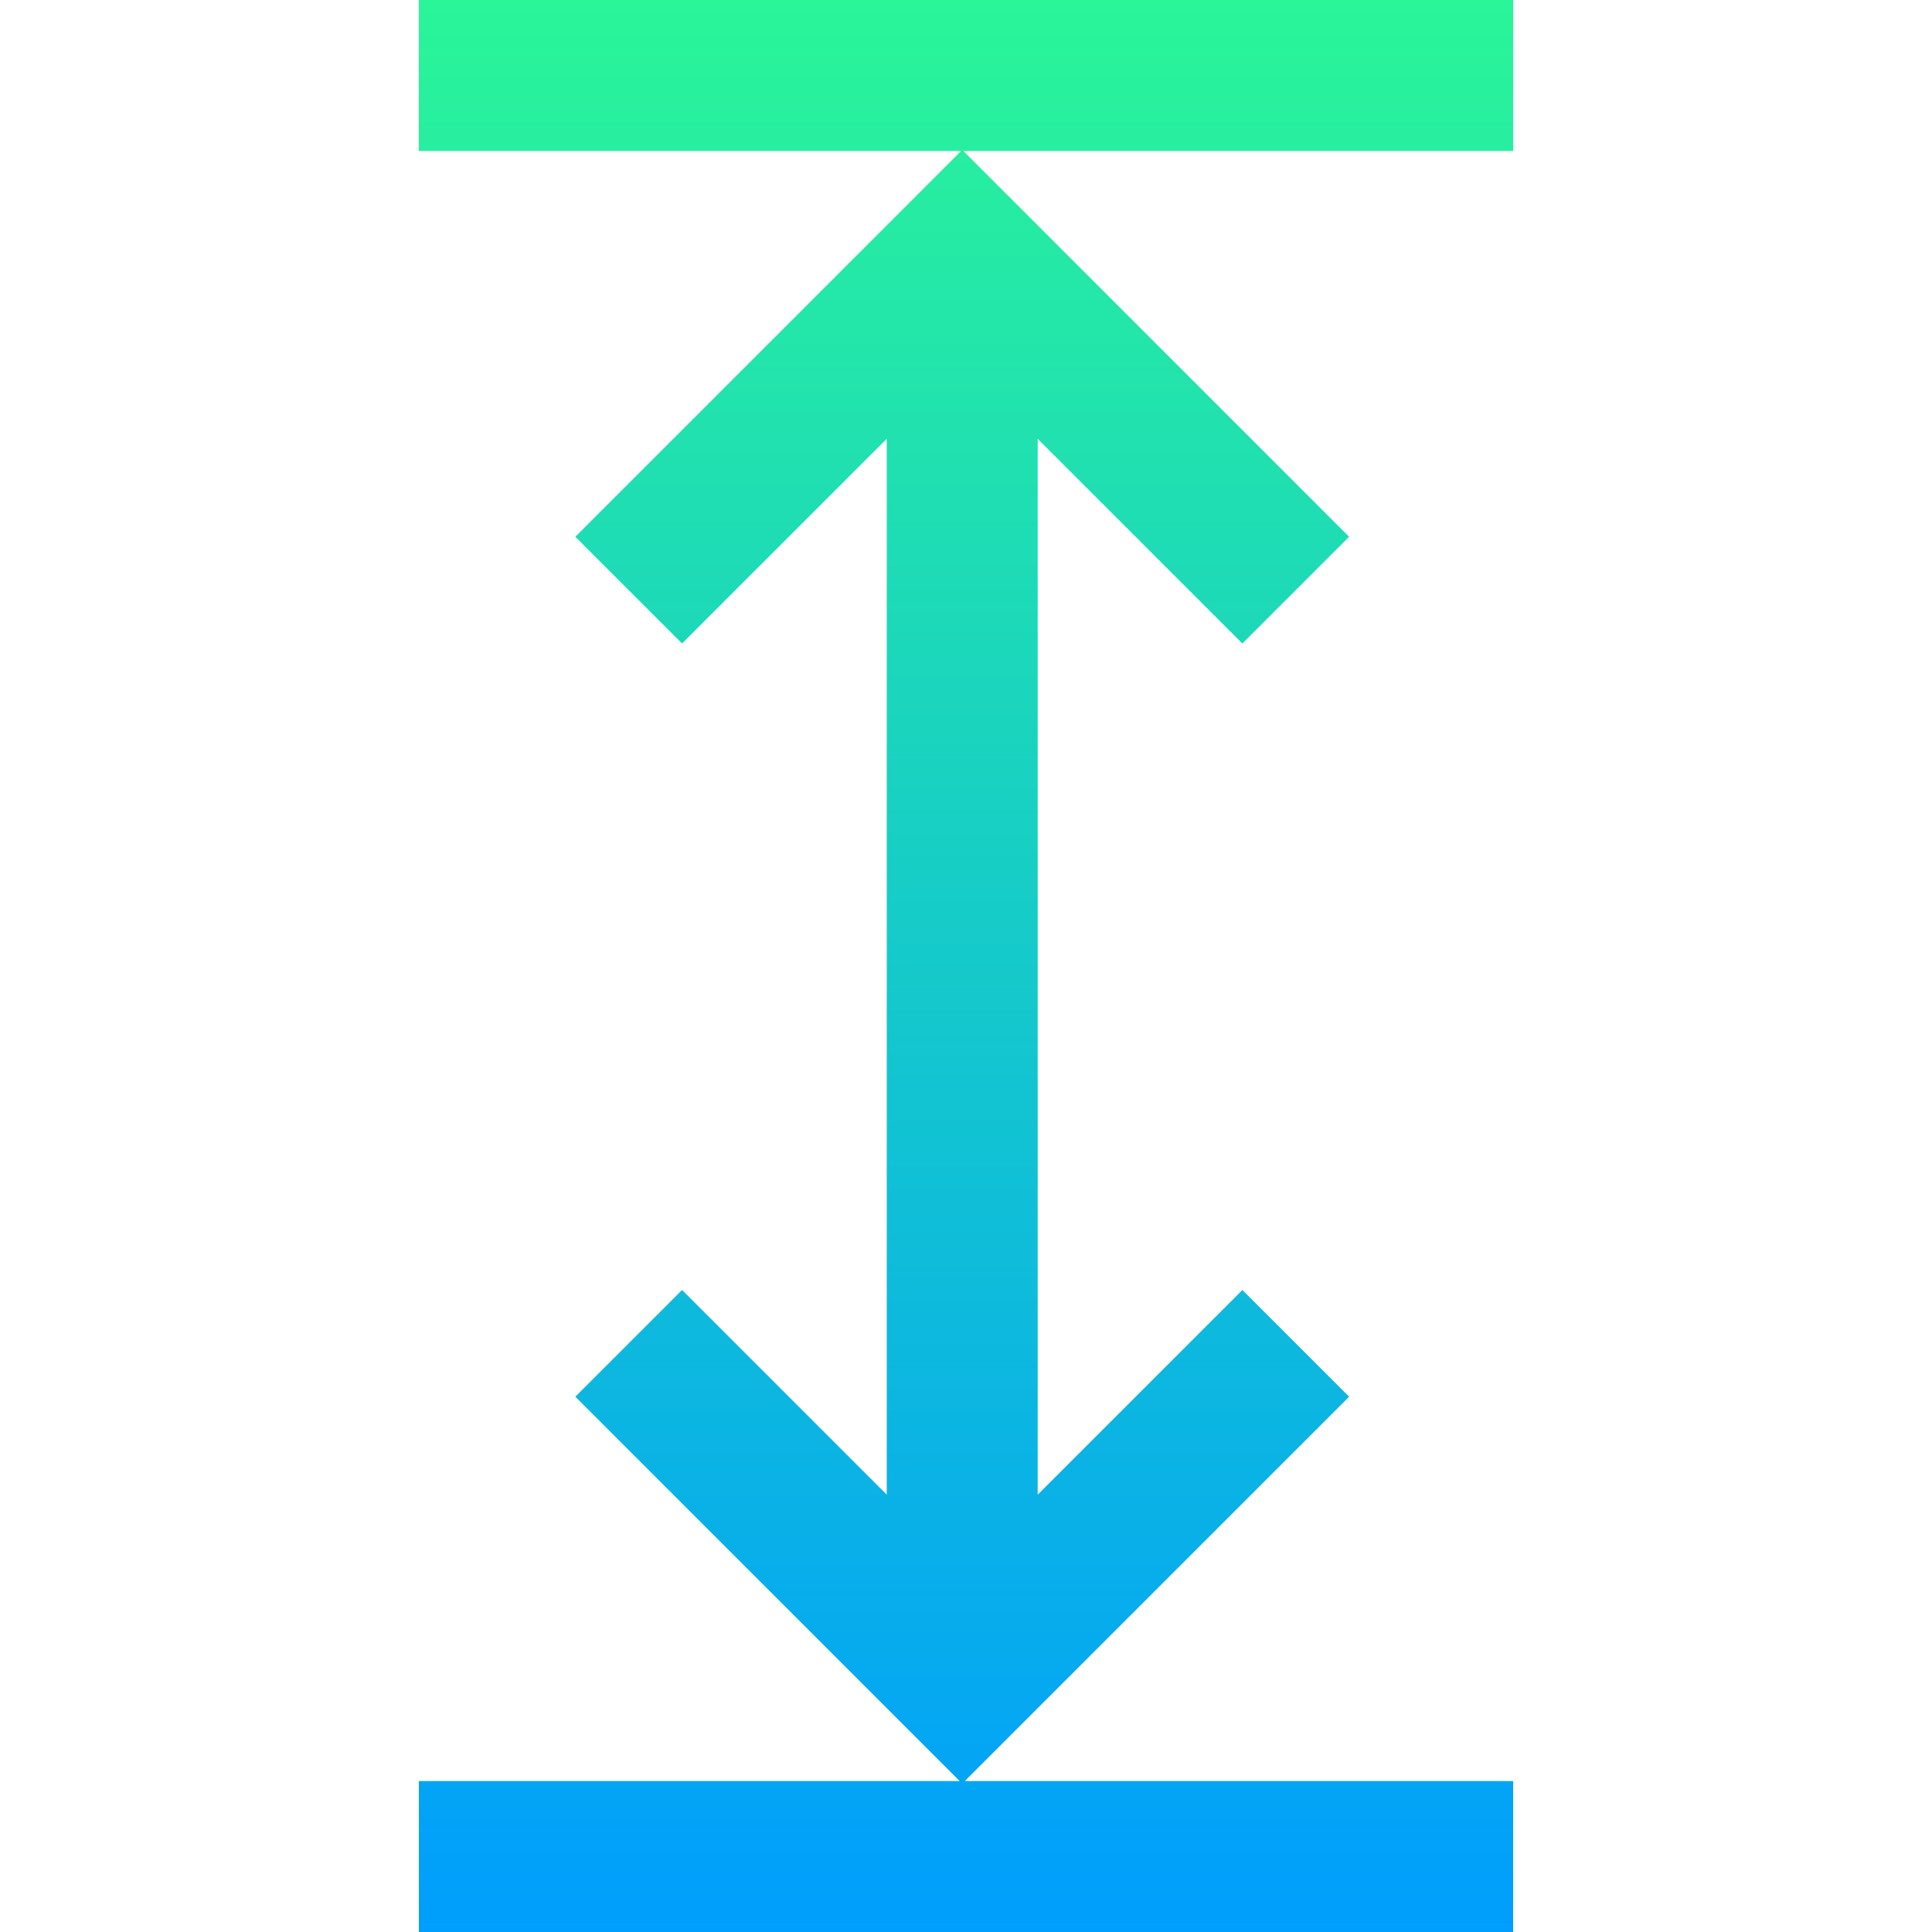
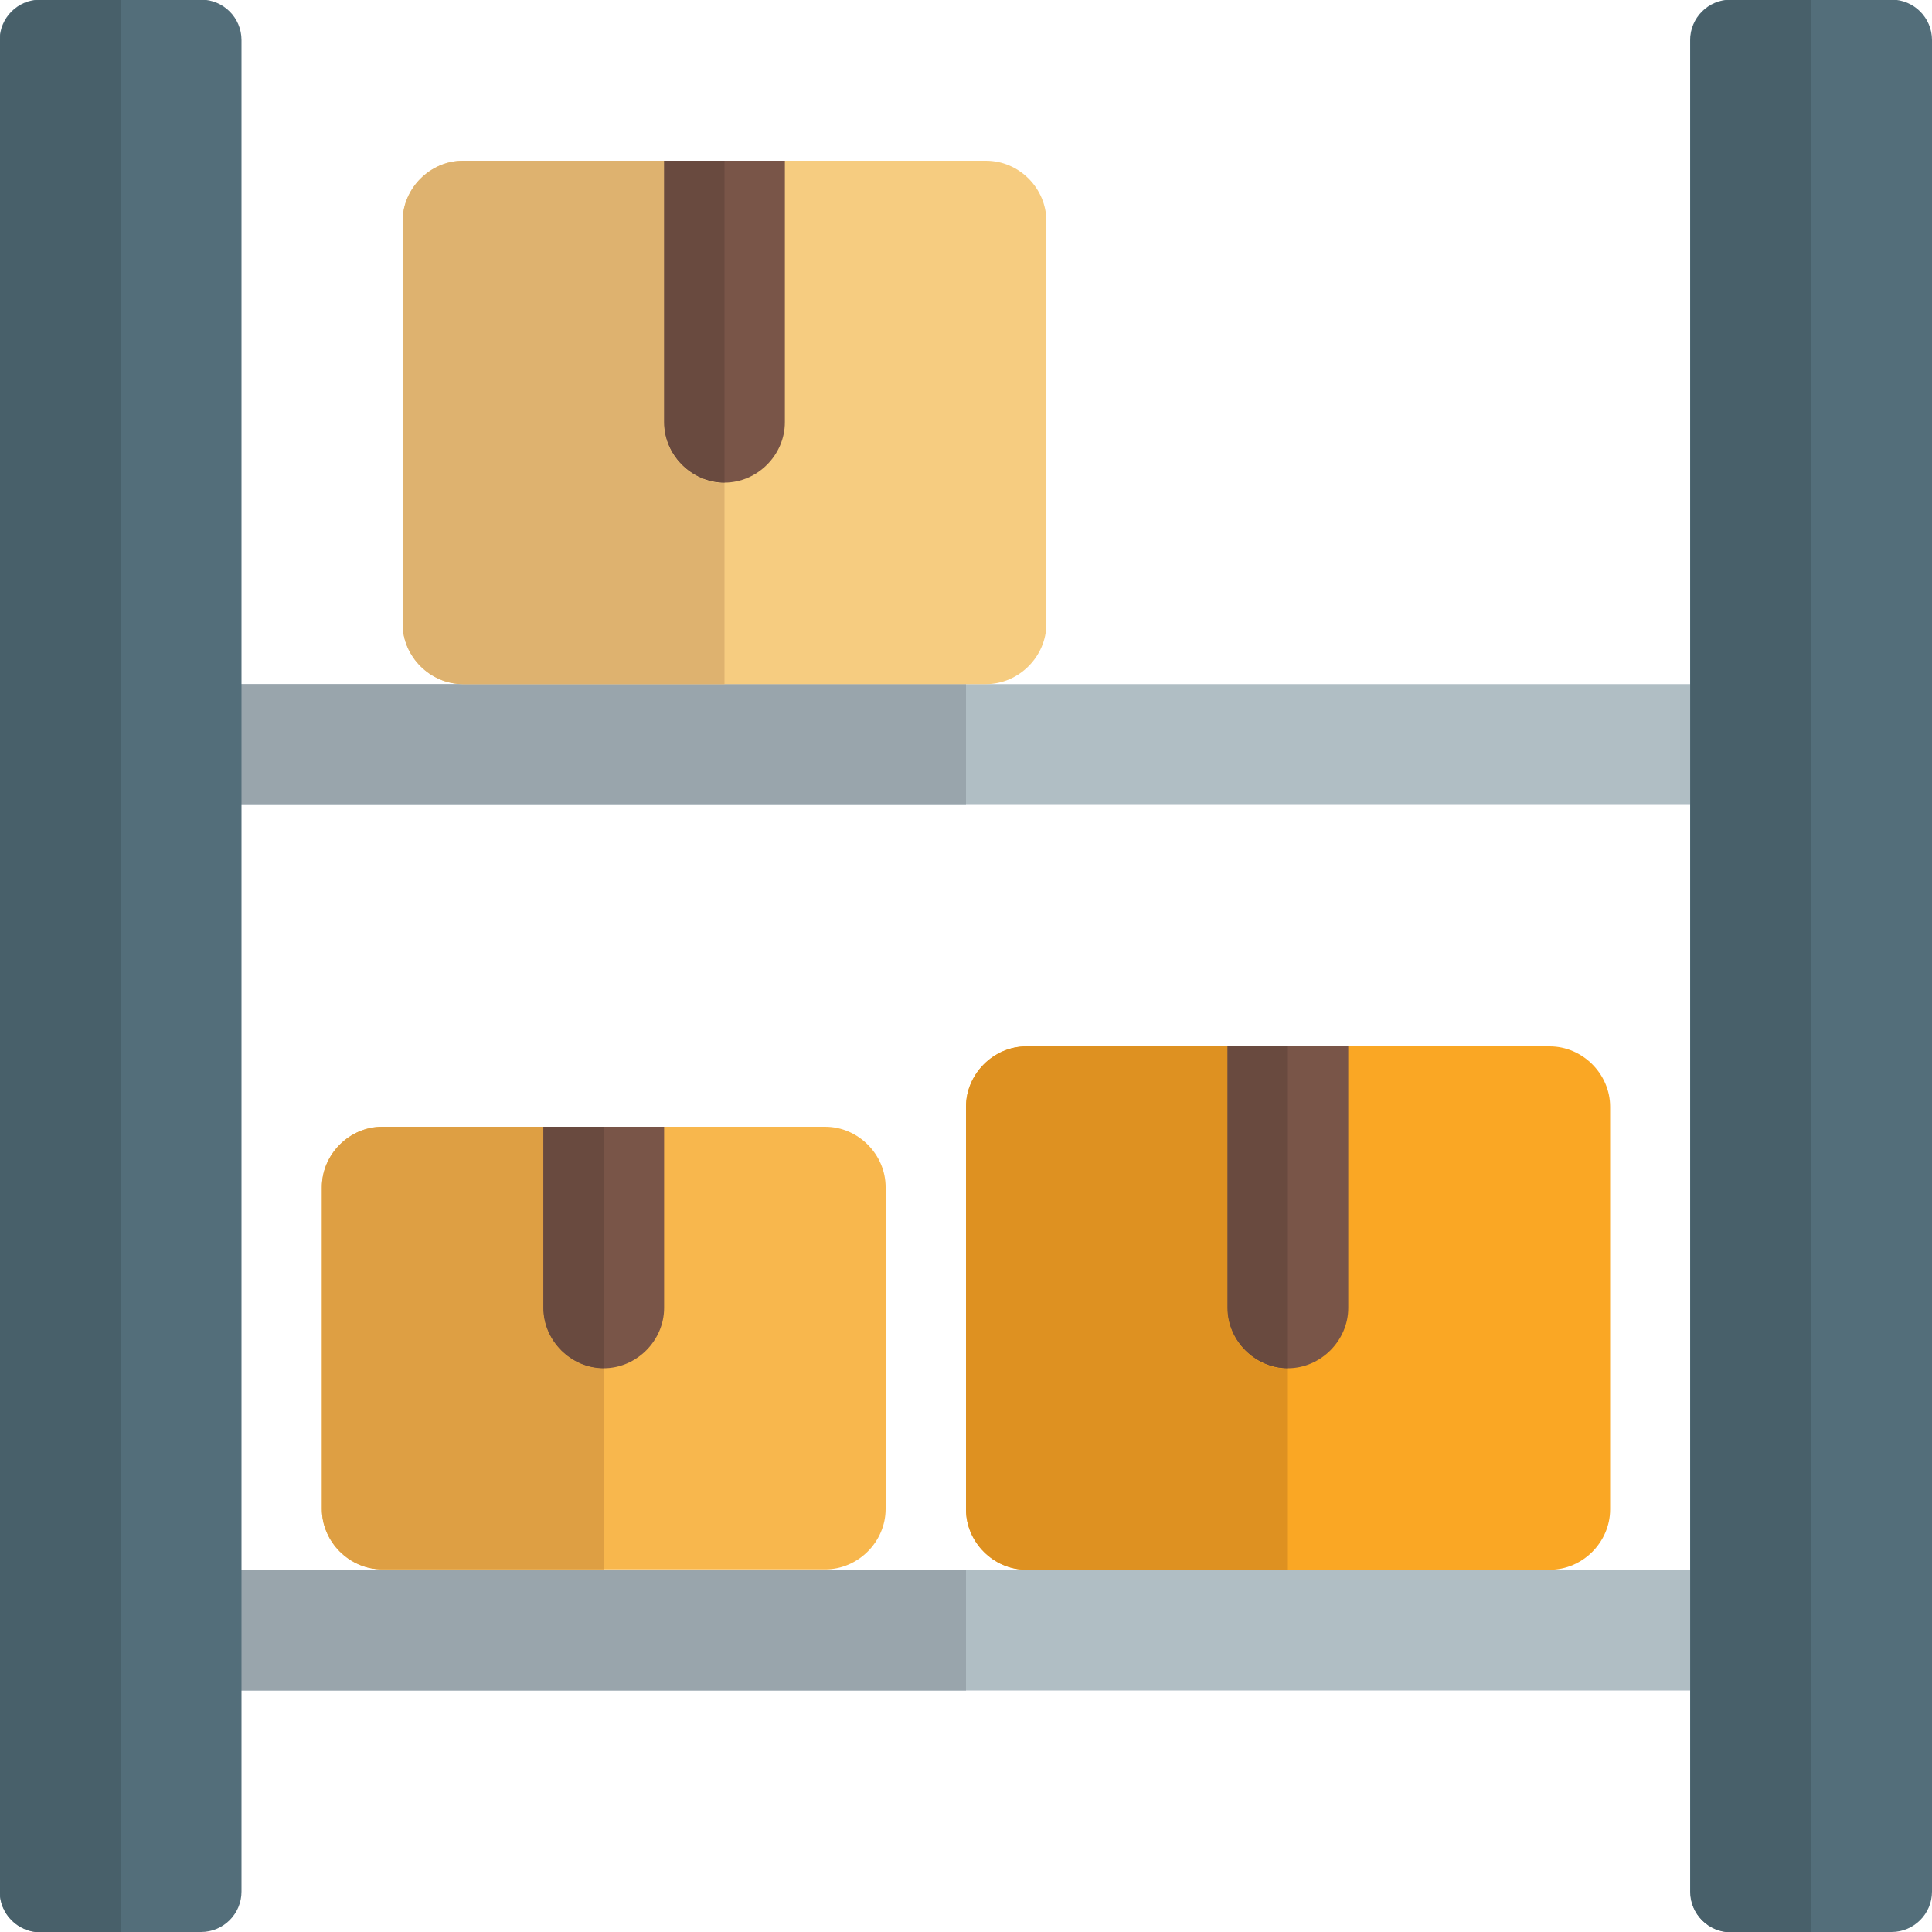
- <svg xmlns="http://www.w3.org/2000/svg" version="1.1" id="Capa_1" x="0px" y="0px" viewBox="0 0 512 512" style="enable-background:new 0 0 512 512;" xml:space="preserve">
-   <linearGradient id="SVGID_1_" gradientUnits="userSpaceOnUse" x1="256" y1="514" x2="256" y2="2" gradientTransform="matrix(1 0 0 -1 0 514)">
-     <stop offset="0" style="stop-color:#2AF598" />
-     <stop offset="1" style="stop-color:#009EFD" />
-   </linearGradient>
-   <polygon style="fill:url(#SVGID_1_);" points="401,0 111,0 111,40 254.716,40 152.469,142.246 180.754,170.53 235,116.284   235,396.104 180.754,341.858 152.469,370.142 254.328,472 111,472 111,512 401,512 401,472 255.672,472 357.531,370.142   329.246,341.858 275,396.104 275,116.284 329.246,170.53 357.531,142.246 255.284,40 401,40 " />
-   <g>
- </g>
-   <g>
- </g>
-   <g>
- </g>
-   <g>
- </g>
-   <g>
- </g>
-   <g>
- </g>
-   <g>
- </g>
-   <g>
- </g>
-   <g>
- </g>
-   <g>
- </g>
-   <g>
- </g>
-   <g>
- </g>
-   <g>
- </g>
-   <g>
- </g>
-   <g>
- </g>
+ <svg xmlns="http://www.w3.org/2000/svg" version="1.1" id="Layer_1" x="0px" y="0px" viewBox="-164 42.3 512 512" style="enable-background:new -164 42.3 512 512;" xml:space="preserve">
+   <style type="text/css">
+ 	.st0{fill:#B0BEC4;}
+ 	.st1{fill:#99A5AC;}
+ 	.st2{fill:#F6CC80;}
+ 	.st3{fill:#795548;}
+ 	.st4{fill:#DEB26F;}
+ 	.st5{fill:#694A3F;}
+ 	.st6{fill:#F8B74D;}
+ 	.st7{fill:#DE9F43;}
+ 	.st8{fill:#FAA724;}
+ 	.st9{fill:#DE9121;}
+ 	.st10{fill:#536E7A;}
+ 	.st11{fill:#48606A;}
+ </style>
+   <path class="st0" d="M332,490.3h-480c-8.8,0-16-7.2-16-16c0-8.8,7.2-16,16-16h480c8.8,0,16,7.2,16,16  C348,483.1,340.8,490.3,332,490.3z" />
+   <path class="st0" d="M332,255.6h-480c-8.8,0-16-7.2-16-16c0-8.8,7.2-16,16-16h480c8.8,0,16,7.2,16,16  C348,248.4,340.8,255.6,332,255.6z" />
+   <path class="st1" d="M92,458.3h-240c-8.8,0-16,7.2-16,16c0,8.8,7.2,16,16,16H92V458.3z" />
+   <path class="st1" d="M92,223.6h-240c-8.8,0-16,7.2-16,16c0,8.8,7.2,16,16,16H92V223.6z" />
+   <path class="st2" d="M97.3,84.9H-41.3c-8.7,0-16,7.3-16,16v106.7c0,8.7,7.3,16,16,16H97.3c8.7,0,16-7.3,16-16V100.9  C113.3,92.2,106.1,84.9,97.3,84.9z" />
+   <path class="st3" d="M44,84.9v69.3c0,8.7-7.3,16-16,16s-16-7.3-16-16V84.9H44z" />
+   <path class="st4" d="M12,84.9h-53.3c-8.7,0-16,7.3-16,16v106.7c0,8.7,7.3,16,16,16H28v-53.3c-8.7,0-16-7.3-16-16V84.9z" />
+   <path class="st5" d="M28,84.9H12v69.3c0,8.7,7.3,16,16,16V84.9z" />
+   <path class="st6" d="M54.7,340.9H-62.7c-8.7,0-16,7.3-16,16v85.3c0,8.7,7.3,16,16,16H54.7c8.7,0,16-7.3,16-16v-85.3  C70.7,348.2,63.4,340.9,54.7,340.9z" />
+   <path class="st3" d="M12,340.9v48c0,8.7-7.3,16-16,16s-16-7.3-16-16v-48H12z" />
+   <path class="st7" d="M-20,340.9h-42.7c-8.7,0-16,7.3-16,16v85.3c0,8.7,7.3,16,16,16H-4v-53.3c-8.7,0-16-7.3-16-16V340.9z" />
+   <path class="st5" d="M-4,340.9h-16v48c0,8.7,7.3,16,16,16V340.9z" />
+   <path class="st8" d="M246.7,319.6H108c-8.7,0-16,7.3-16,16v106.7c0,8.7,7.3,16,16,16h138.7c8.7,0,16-7.3,16-16V335.6  C262.7,326.9,255.4,319.6,246.7,319.6z" />
+   <path class="st3" d="M193.3,319.6v69.3c0,8.7-7.3,16-16,16s-16-7.3-16-16v-69.3H193.3z" />
+   <path class="st9" d="M161.3,319.6H108c-8.7,0-16,7.3-16,16v106.7c0,8.7,7.3,16,16,16h69.3v-53.3c-8.7,0-16-7.3-16-16V319.6z" />
+   <path class="st5" d="M177.3,319.6h-16v69.3c0,8.7,7.3,16,16,16V319.6z" />
+   <path class="st10" d="M-110.7,554.3h-42.7c-5.9,0-10.7-4.8-10.7-10.7V52.9c0-5.9,4.8-10.7,10.7-10.7h42.7c5.9,0,10.7,4.8,10.7,10.7  v490.7C-100,549.5-104.8,554.3-110.7,554.3z" />
+   <path class="st11" d="M-132,42.3h-21.3c-5.9,0-10.7,4.8-10.7,10.7v490.7c0,5.9,4.8,10.7,10.7,10.7h21.3V42.3z" />
+   <path class="st10" d="M337.3,554.3h-42.7c-5.9,0-10.7-4.8-10.7-10.7V52.9c0-5.9,4.8-10.7,10.7-10.7h42.7c5.9,0,10.7,4.8,10.7,10.7  v490.7C348,549.5,343.2,554.3,337.3,554.3z" />
+   <path class="st11" d="M316,42.3h-21.3c-5.9,0-10.7,4.8-10.7,10.7v490.7c0,5.9,4.8,10.7,10.7,10.7H316V42.3z" />
</svg>
